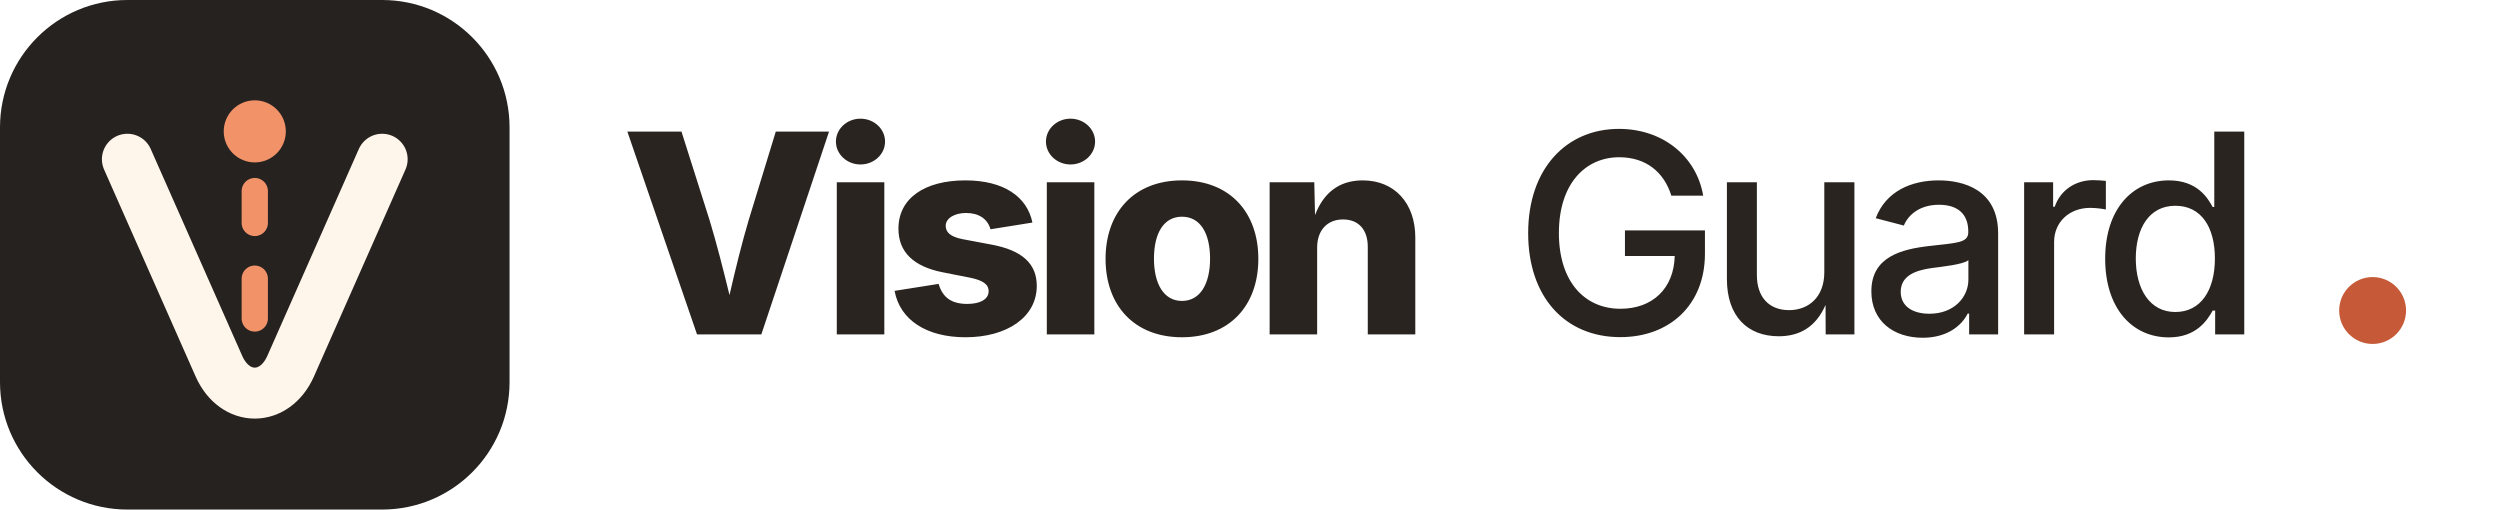
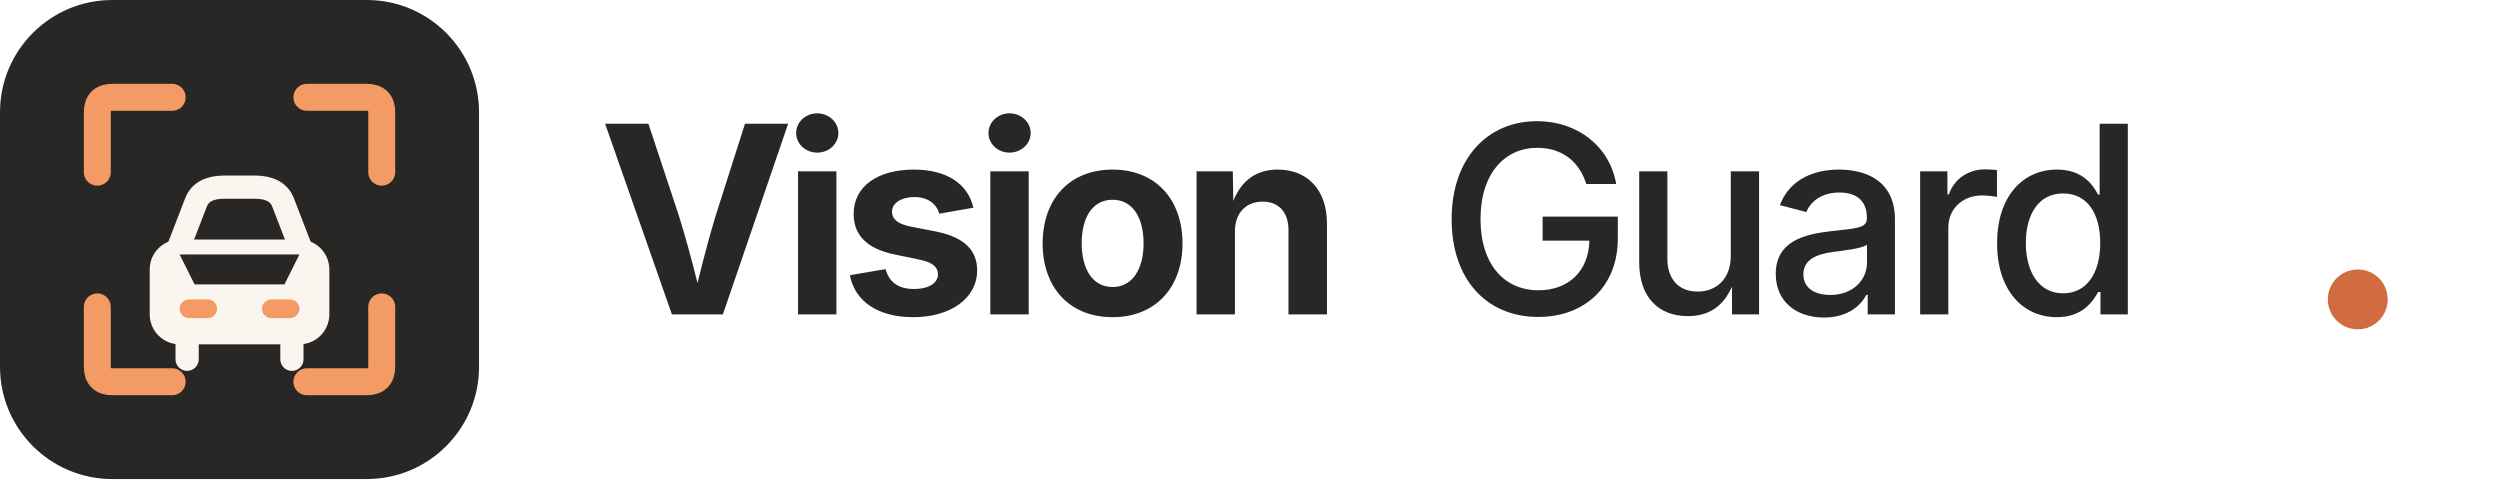
- <svg xmlns="http://www.w3.org/2000/svg" viewBox="0 0 314 64" role="img" aria-label="VisionGuard">
-   <rect width="64" height="64" rx="16" fill="#26221F" />
-   <path d="M16 20 L27.5 46 C29.5 50.5 34.5 50.5 36.5 46 L48 20" fill="none" stroke="#FFF6EB" stroke-width="6.4" stroke-linecap="round" stroke-linejoin="round" />
-   <path d="M32 24 V28 M32 35 V40" fill="none" stroke="#F29269" stroke-width="3.3" stroke-linecap="round" />
-   <circle cx="32" cy="16.5" r="3.9" fill="#F29269" />
-   <text x="78" y="42" fill="#29241F" font-family="Inter, ui-sans-serif, system-ui, sans-serif" font-size="35" font-weight="760" letter-spacing="-1.8">Vision</text>
-   <text x="190" y="42" fill="#29241F" font-family="Inter, ui-sans-serif, system-ui, sans-serif" font-size="35" font-weight="470" letter-spacing="-1.8">Guard</text>
-   <circle cx="298" cy="39" r="4.2" fill="#C65A38" />
+ <svg xmlns="http://www.w3.org/2000/svg" viewBox="0 0 334 64" role="img" aria-label="VisionGuard">
+   <rect width="64" height="64" rx="15" fill="#292725" />
+   <path d="M13 23V15Q13 13 15 13H23 M41 13H49Q51 13 51 15V23 M13 41V49Q13 51 15 51H23 M41 51H49Q51 51 51 49V41" fill="none" stroke="#F49B65" stroke-width="3.6" stroke-linecap="round" />
+   <path d="M23.5 34L26.2 27Q27 25 30 25H34Q37 25 37.8 27L40.5 34" fill="none" stroke="#FAF6EF" stroke-width="3.1" stroke-linejoin="round" />
+   <rect x="20" y="32" width="24" height="14" rx="4" fill="#FAF6EF" />
+   <path d="M24 34H40L38 38H26Z" fill="#292725" />
+   <rect x="24" y="40" width="5" height="2.5" rx="1.25" fill="#F49B65" />
+   <rect x="35" y="40" width="5" height="2.5" rx="1.25" fill="#F49B65" />
+   <path d="M25 46V48 M39 46V48" stroke="#FAF6EF" stroke-width="3.1" stroke-linecap="round" />
+   <text x="80" y="42" fill="#292725" font-family="Inter, ui-sans-serif, system-ui, sans-serif" font-weight="750" font-size="35" letter-spacing="-1.7">Vision</text>
+   <text x="192" y="42" fill="#292725" font-family="Inter, ui-sans-serif, system-ui, sans-serif" font-weight="500" font-size="35" letter-spacing="-1.7">Guard</text>
+   <circle cx="315" cy="40" r="4" fill="#D16B40" />
</svg>
